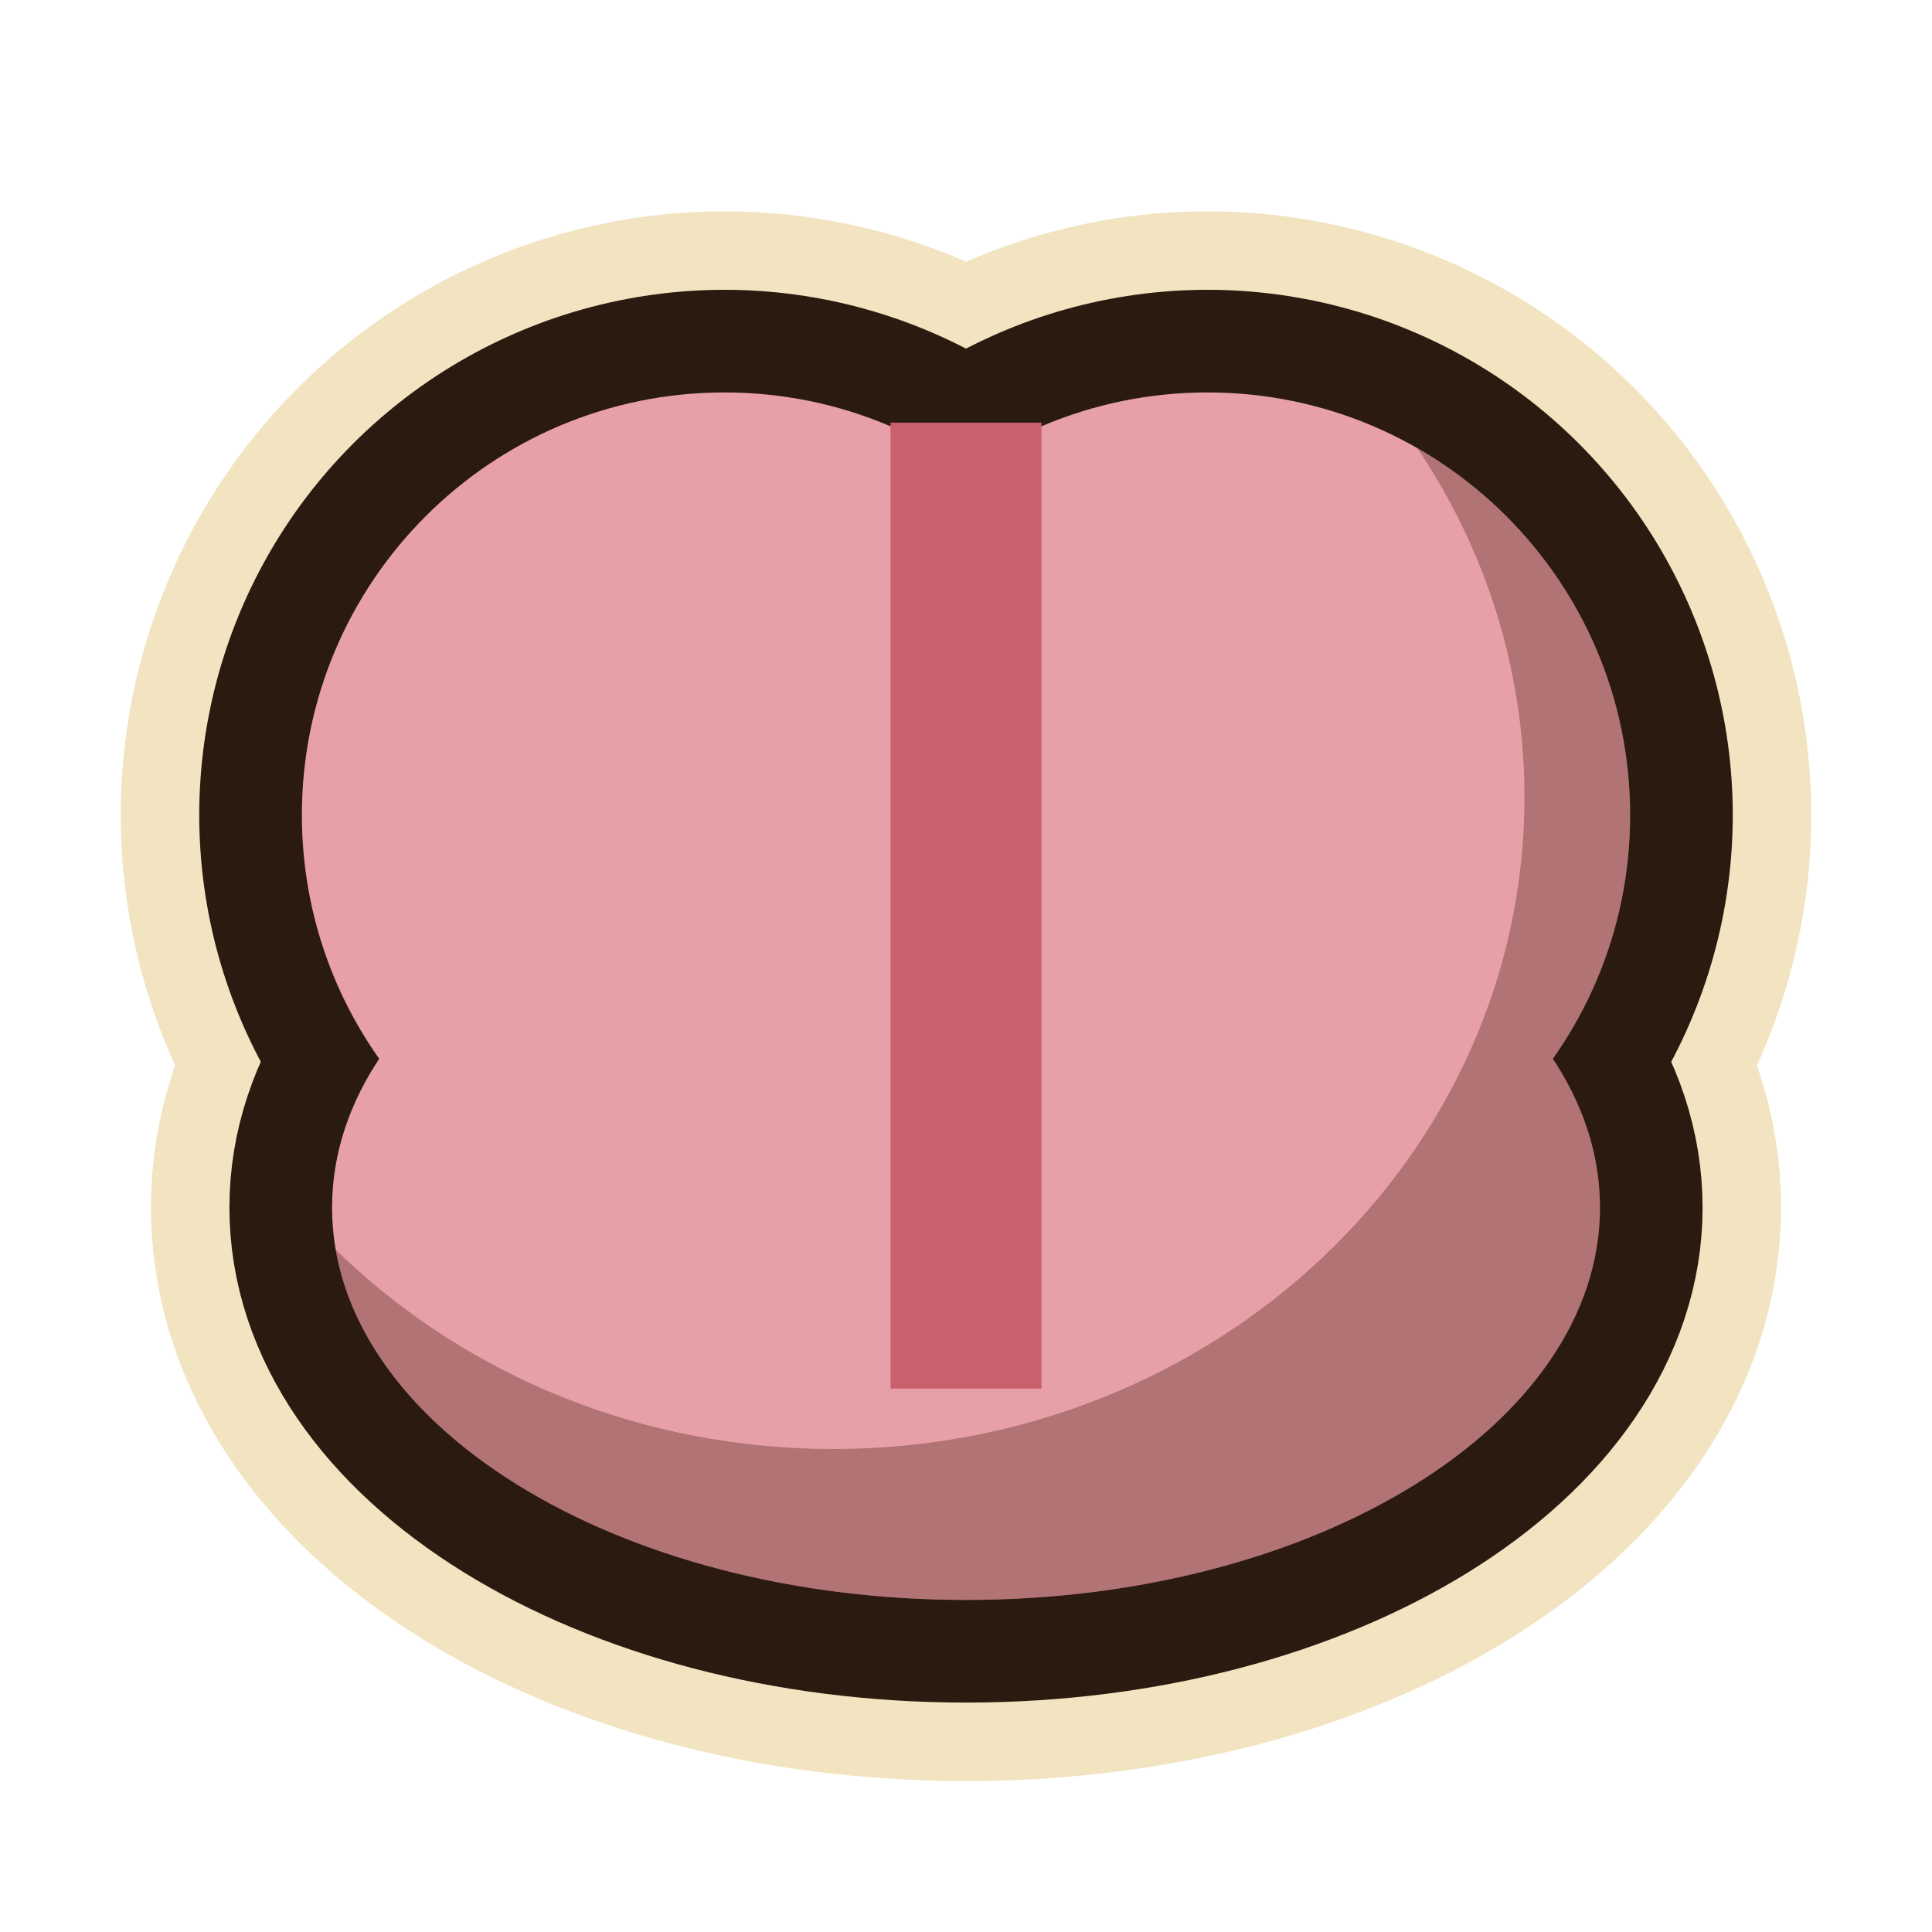
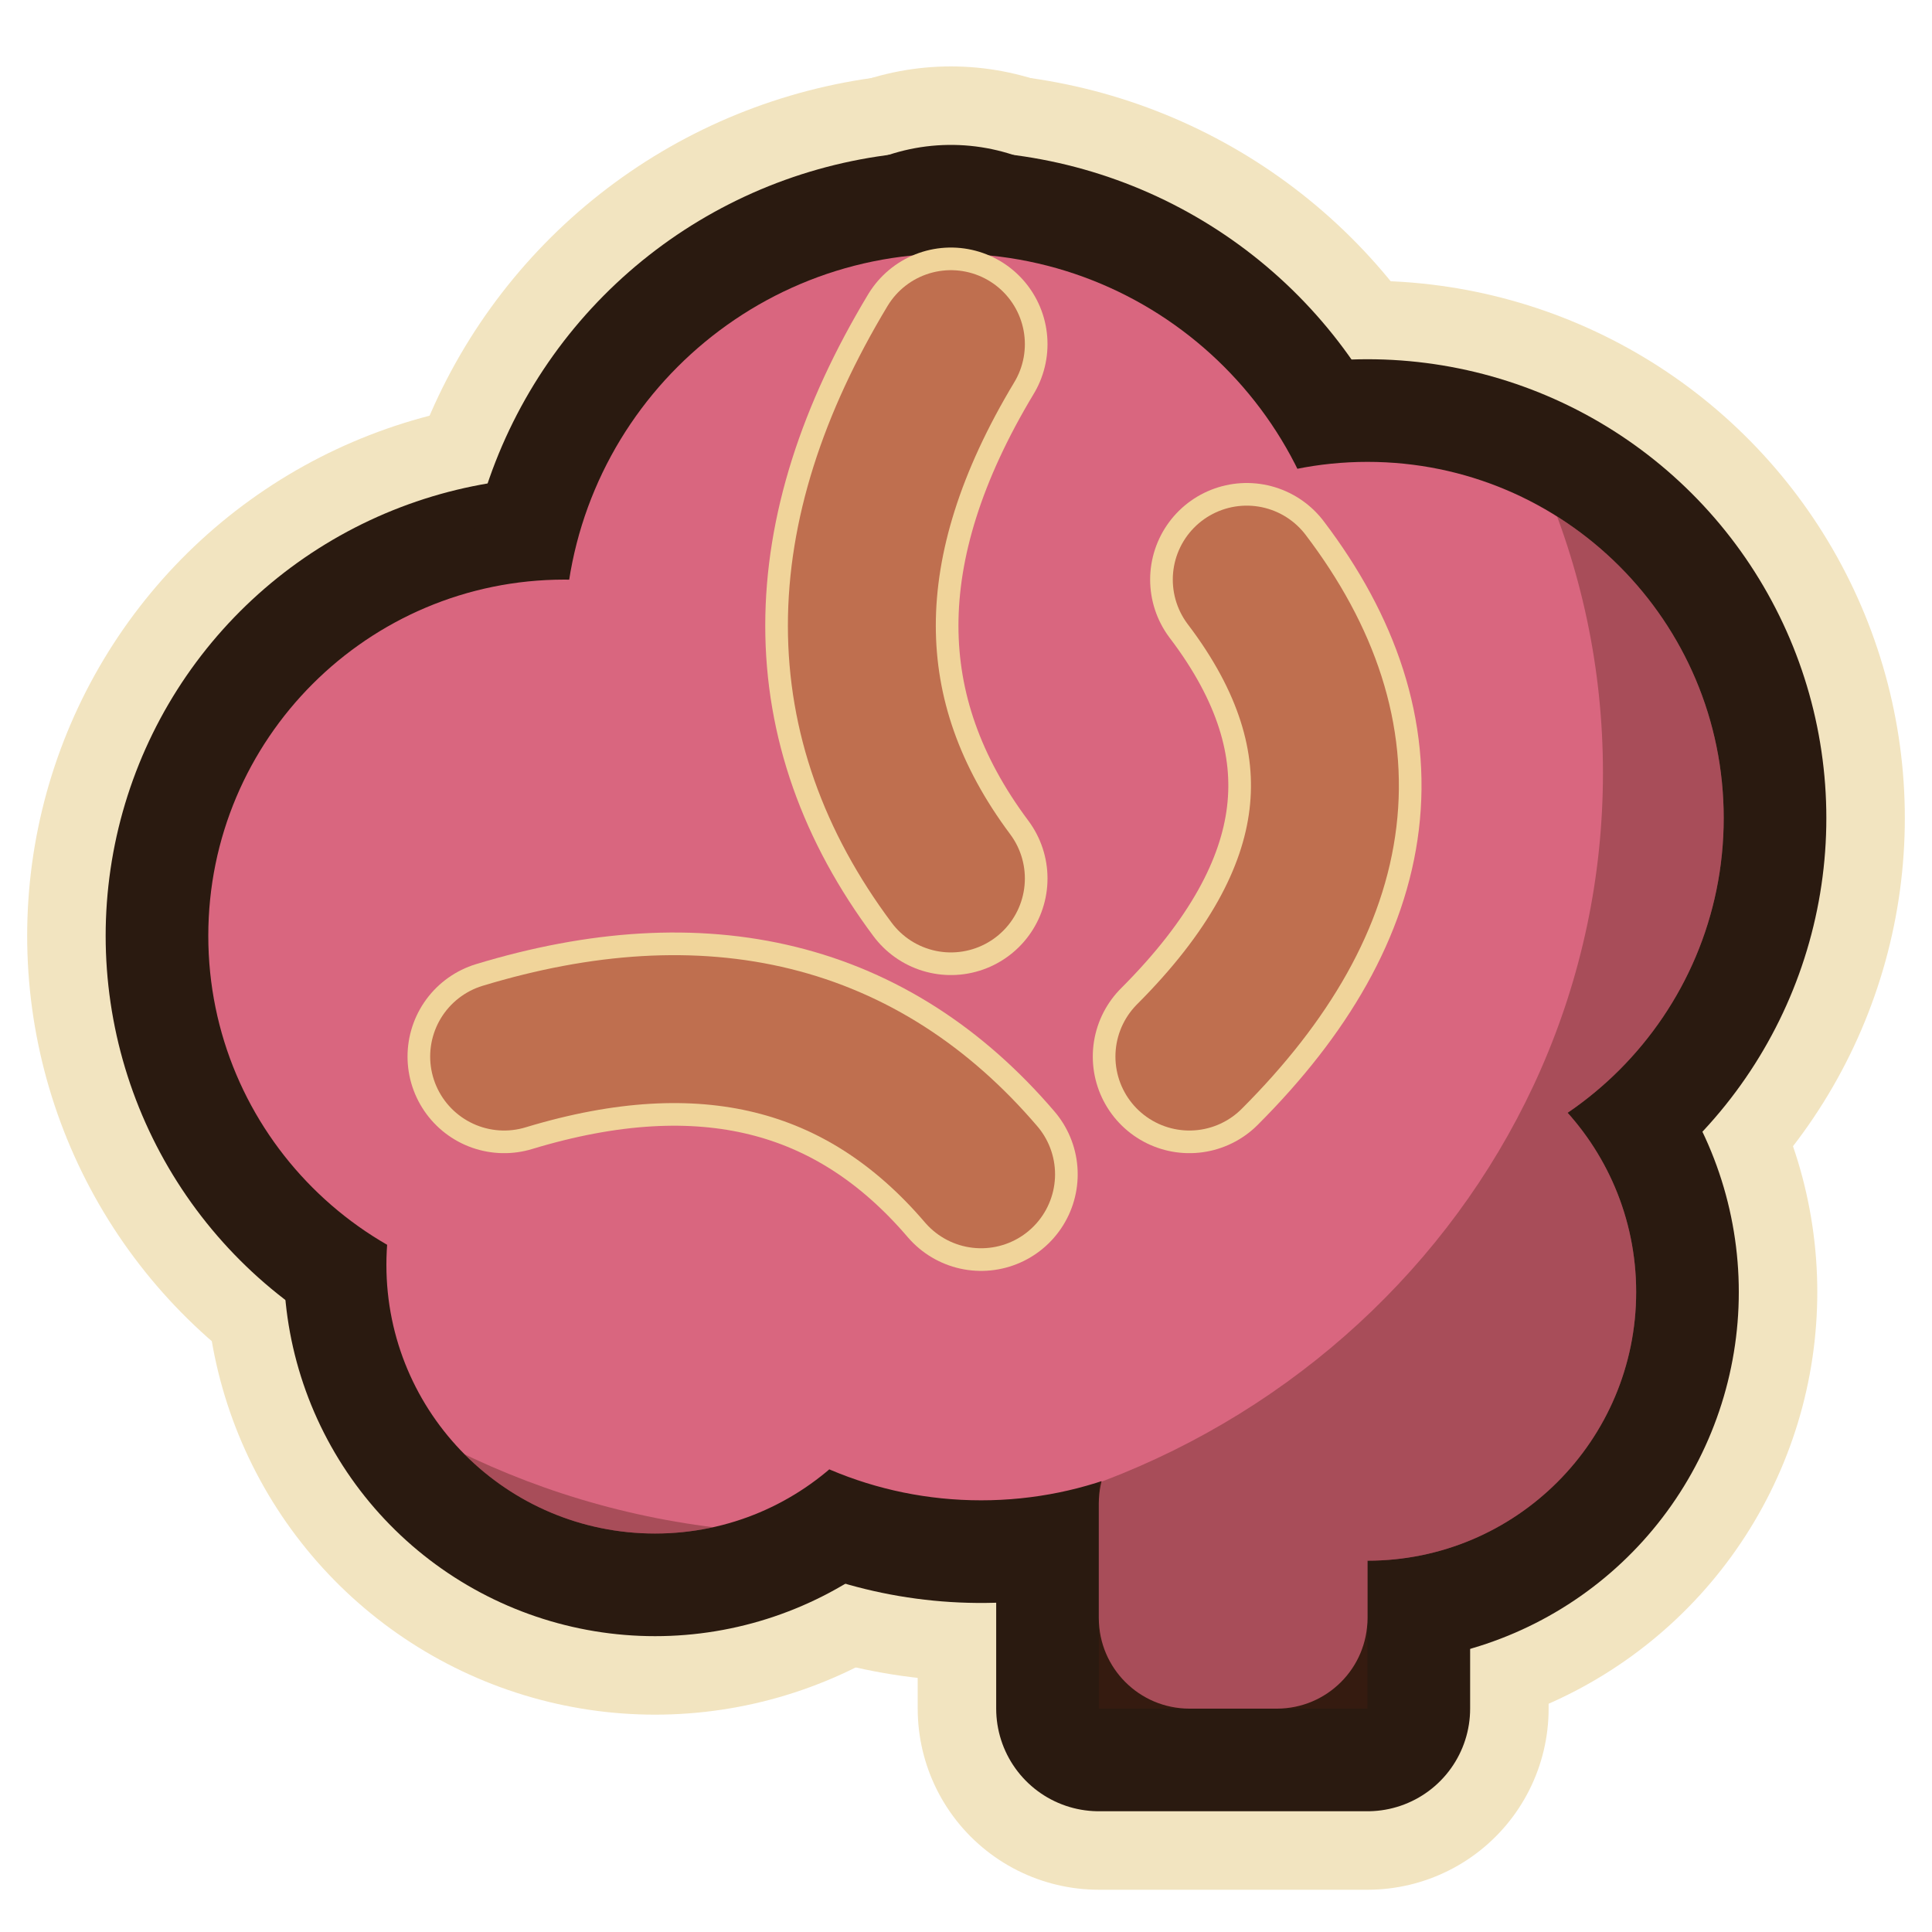
<svg xmlns="http://www.w3.org/2000/svg" viewBox="0 0 64 64" role="img" aria-label="brain">
  <g fill="#f2e4c0" stroke="#f2e4c0" stroke-linejoin="round" stroke-linecap="round">
-     <path stroke-width="40" d="M24 27h0M40 27h0" />
-     <ellipse cx="32" cy="40" rx="21" ry="13" stroke-width="12" />
-     <line x1="32" y1="14" x2="32" y2="46" stroke-linecap="butt" stroke-width="17" />
+     <path stroke-width="35.6" d="M18.7 31h0M45.3 27.1h0" />
+     <path stroke-width="37.6" d="M31.5 21.2h0M32.5 36.9h0" />
+     <path stroke-width="29.8" d="M21.7 41.9h0M45.3 42.8h0" />
+     <rect x="36.4" y="46.8" width="8.9" height="9.8" stroke-width="12" />
+     <path fill="none" stroke-width="18.4" d="M31.5 11.4Q25.6 21.2 31.5 29.1M16.7 35Q26.6 32 32.5 38.9M41.3 19.2Q47.3 27.1 39.4 35" />
  </g>
  <g fill="#2a1a10" stroke="#2a1a10" stroke-linejoin="round" stroke-linecap="round">
-     <path stroke-width="34.8" d="M24 27h0M40 27h0" />
-     <ellipse cx="32" cy="40" rx="21" ry="13" stroke-width="6.8" />
-     <line x1="32" y1="14" x2="32" y2="46" stroke-linecap="butt" stroke-width="11.8" />
+     <path stroke-width="30.4" d="M18.7 31h0M45.3 27.1h0" />
+     <path stroke-width="32.4" d="M31.5 21.2h0M32.5 36.9h0" />
+     <path stroke-width="24.6" d="M21.7 41.9h0M45.3 42.8h0" />
+     <rect x="36.4" y="46.8" width="8.9" height="9.8" stroke-width="6.8" />
+     <path fill="none" stroke-width="13.2" d="M31.5 11.4Q25.6 21.2 31.5 29.1M16.7 35Q26.6 32 32.5 38.9M41.3 19.2Q47.3 27.1 39.4 35" />
  </g>
-   <path fill="#e8a0a8" d="M10 27a14 14 0 1 1 28 0a14 14 0 1 1-28 0zM26 27a14 14 0 1 1 28 0a14 14 0 1 1-28 0zM11 40a21 13 0 1 1 42 0a21 13 0 1 1-42 0z" />
-   <line x1="32" y1="14" x2="32" y2="46" stroke="#c8606e" stroke-width="5" stroke-linecap="butt" />
+   <path fill="#d9667f" d="M6.9 31a11.8 11.8 0 1 1 23.6 0a11.8 11.8 0 1 1-23.6 0zM18.7 21.2a12.8 12.8 0 1 1 25.6 0a12.8 12.8 0 1 1-25.6 0zM33.5 27.1a11.8 11.8 0 1 1 23.6 0a11.8 11.8 0 1 1-23.6 0zM19.7 36.9a12.8 12.8 0 1 1 25.6 0a12.8 12.8 0 1 1-25.6 0zM12.8 41.9a8.9 8.9 0 1 1 17.8 0a8.9 8.9 0 1 1-17.8 0zM36.4 42.8a8.9 8.9 0 1 1 17.8 0a8.9 8.9 0 1 1-17.8 0zM39.4 46.8h2.9a3 3 0 0 1 3 3v3.8a3 3 0 0 1-3 3h-2.9a3 3 0 0 1-3-3v-3.8a3 3 0 0 1 3-3z" />
+   <path d="M31.5 11.4Q25.6 21.2 31.5 29.1" fill="none" stroke="#f0d49a" stroke-width="6.4" stroke-linecap="round" stroke-linejoin="round" />
+   <path d="M31.5 11.4Q25.6 21.2 31.5 29.1" fill="none" stroke="#bf6f4f" stroke-width="4.9" stroke-linecap="round" stroke-linejoin="round" />
+   <path d="M16.7 35Q26.6 32 32.5 38.9" fill="none" stroke="#f0d49a" stroke-width="6.4" stroke-linecap="round" stroke-linejoin="round" />
+   <path d="M16.7 35Q26.6 32 32.5 38.9" fill="none" stroke="#bf6f4f" stroke-width="4.9" stroke-linecap="round" stroke-linejoin="round" />
+   <path d="M41.3 19.2Q47.3 27.1 39.4 35" fill="none" stroke="#f0d49a" stroke-width="6.4" stroke-linecap="round" stroke-linejoin="round" />
+   <path d="M41.3 19.2Q47.3 27.1 39.4 35" fill="none" stroke="#bf6f4f" stroke-width="4.9" stroke-linecap="round" stroke-linejoin="round" />
  <defs>
    <clipPath id="hl-ico-brain">
-       <path d="M10 27a14 14 0 1 1 28 0a14 14 0 1 1-28 0zM26 27a14 14 0 1 1 28 0a14 14 0 1 1-28 0zM11 40a21 13 0 1 1 42 0a21 13 0 1 1-42 0z" />
-       <line x1="32" y1="14" x2="32" y2="46" />
+       <path d="M6.9 31a11.8 11.8 0 1 1 23.6 0a11.8 11.8 0 1 1-23.6 0zM18.7 21.2a12.8 12.8 0 1 1 25.6 0a12.8 12.8 0 1 1-25.6 0zM33.5 27.1a11.8 11.8 0 1 1 23.6 0a11.8 11.8 0 1 1-23.6 0zM19.7 36.9a12.8 12.8 0 1 1 25.6 0a12.8 12.8 0 1 1-25.6 0zM12.8 41.9a8.9 8.9 0 1 1 17.8 0a8.9 8.9 0 1 1-17.8 0zM36.4 42.8a8.9 8.9 0 1 1 17.8 0a8.9 8.9 0 1 1-17.8 0zM36.4 46.8h8.9v9.8h-8.9z" />
    </clipPath>
  </defs>
-   <path d="M6 7.5h52v49.5h-52zM4.7 26.4a22.9 21.6 0 1 0 45.8 0a22.9 21.6 0 1 0-45.8 0z" fill="#4a1c10" opacity=".34" fill-rule="evenodd" clip-path="url(#hl-ico-brain)" />
+   <path d="M2.9 4.2h58.2v56.4h-58.2zM.9 25.6a26.1 25.2 0 1 0 52.2 0a26.1 25.2 0 1 0-52.2 0z" fill="#4a1c10" opacity=".34" fill-rule="evenodd" clip-path="url(#hl-ico-brain)" />
</svg>
